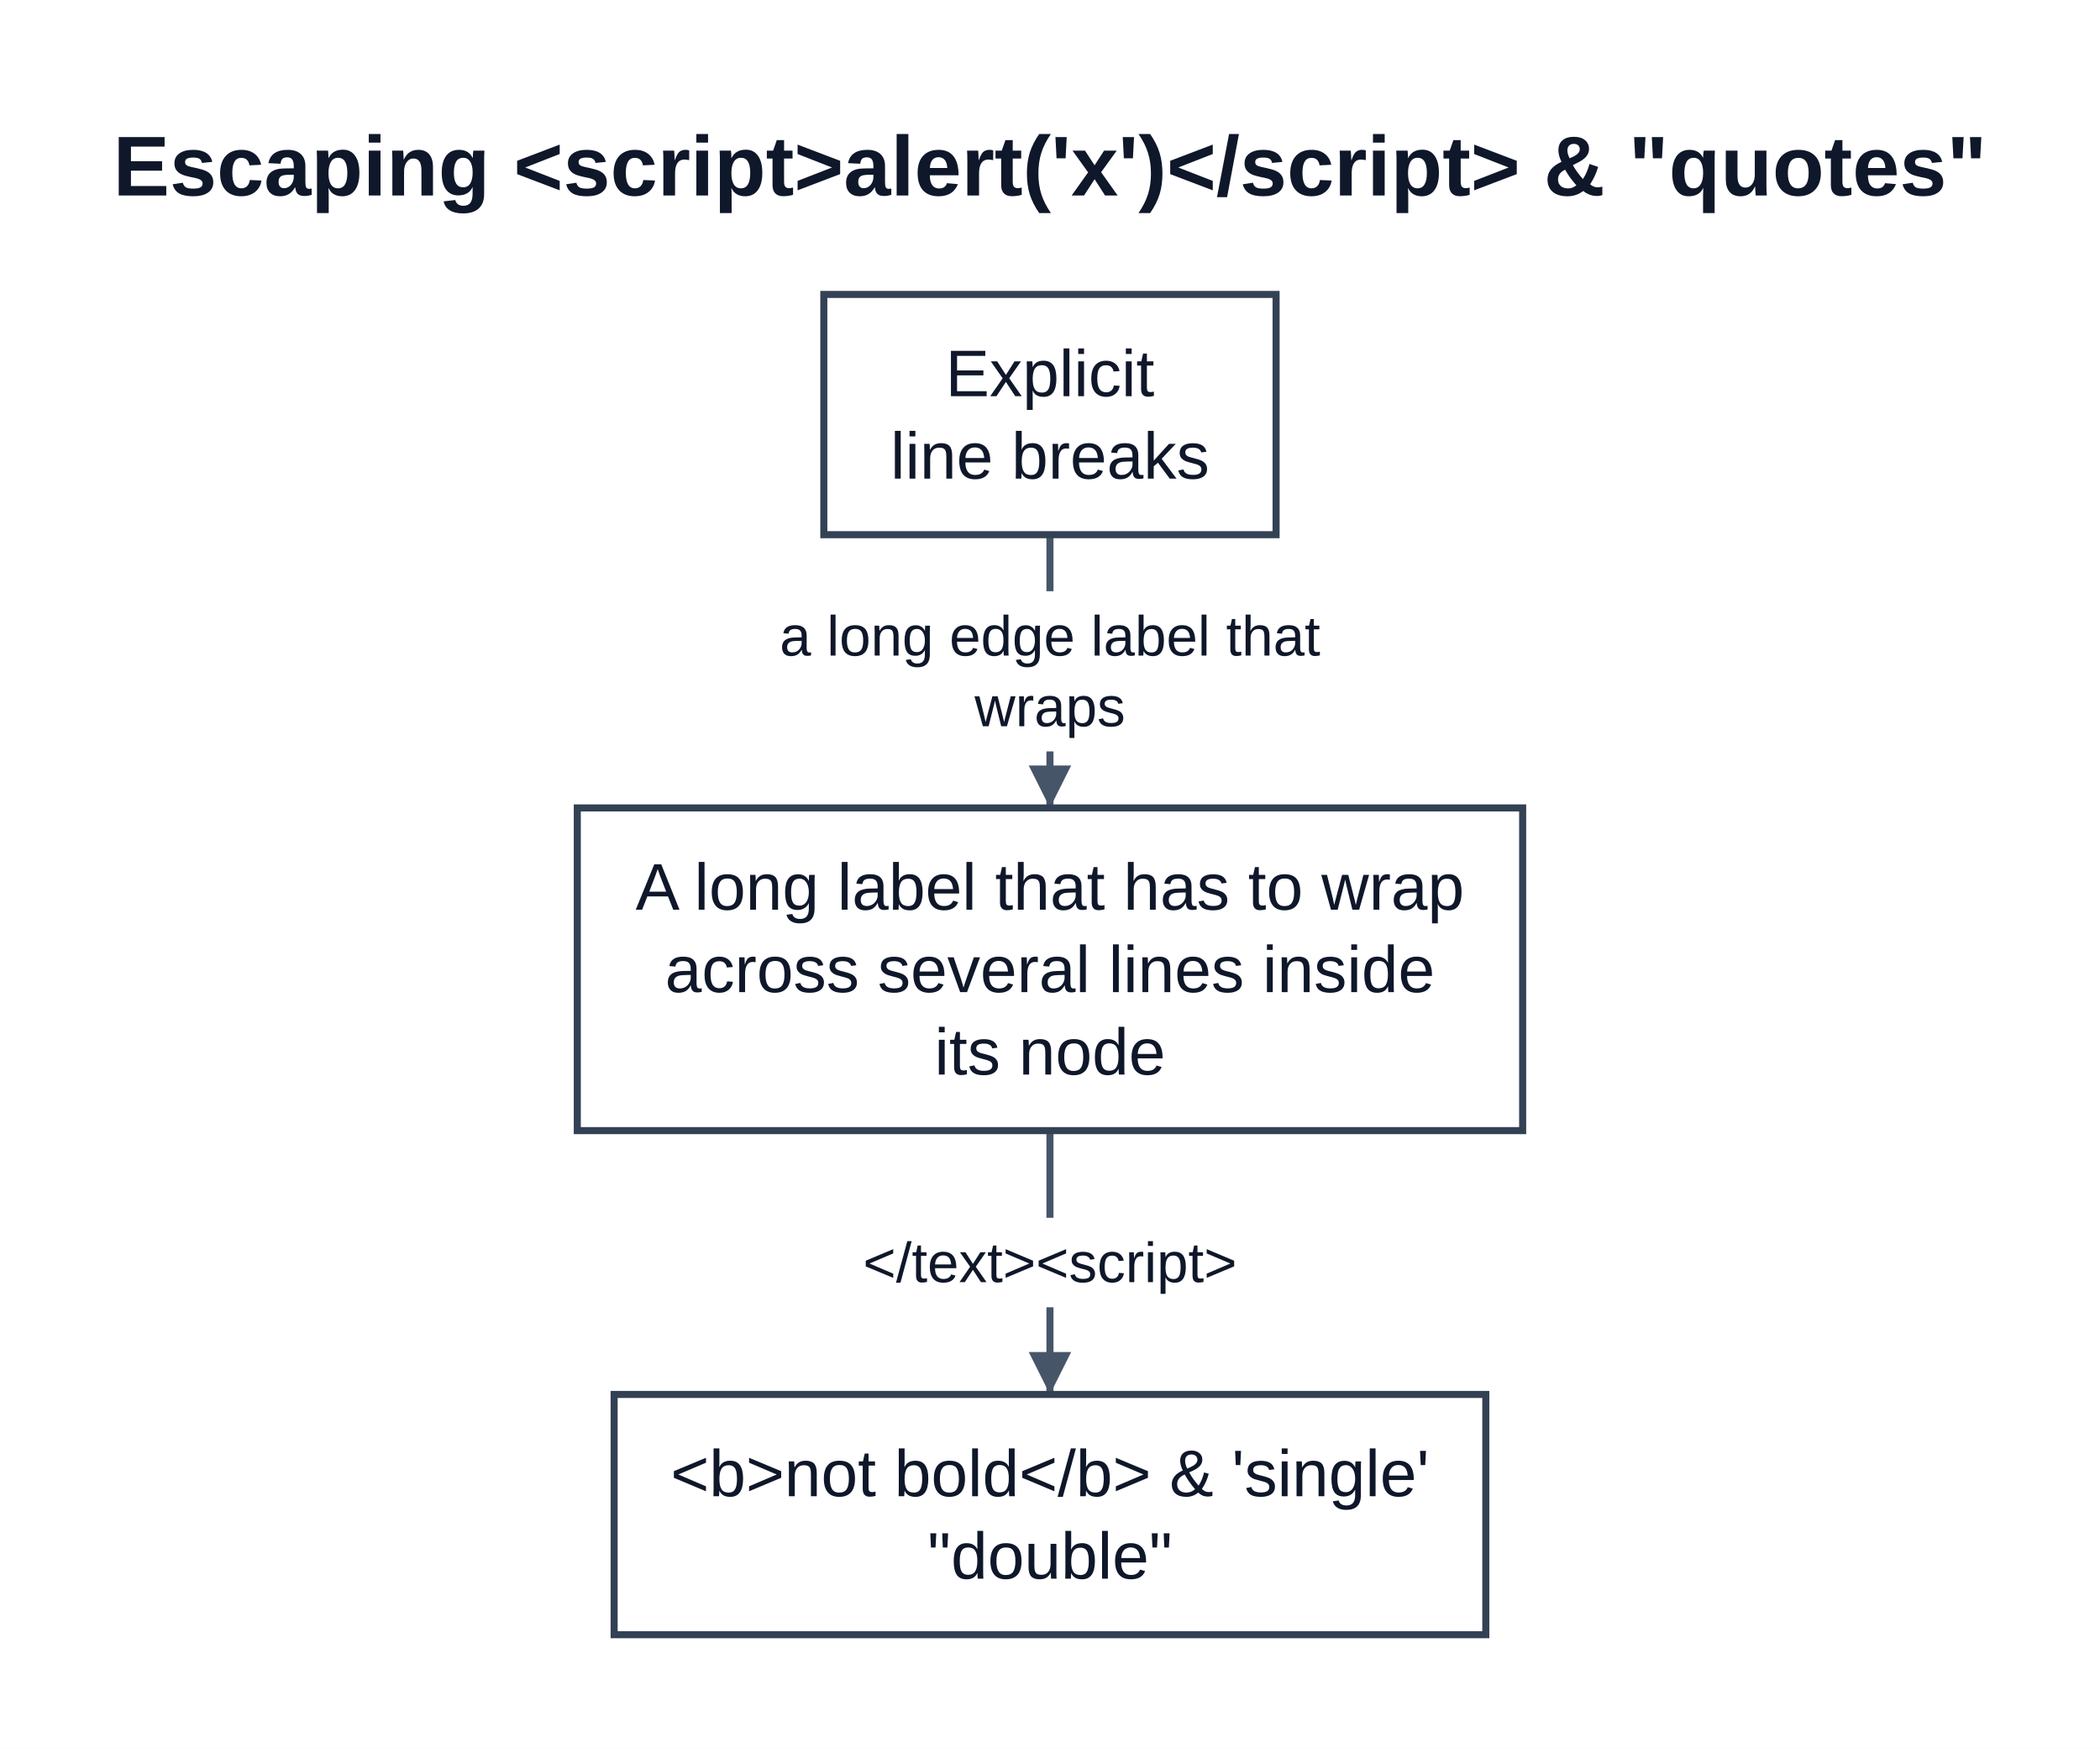
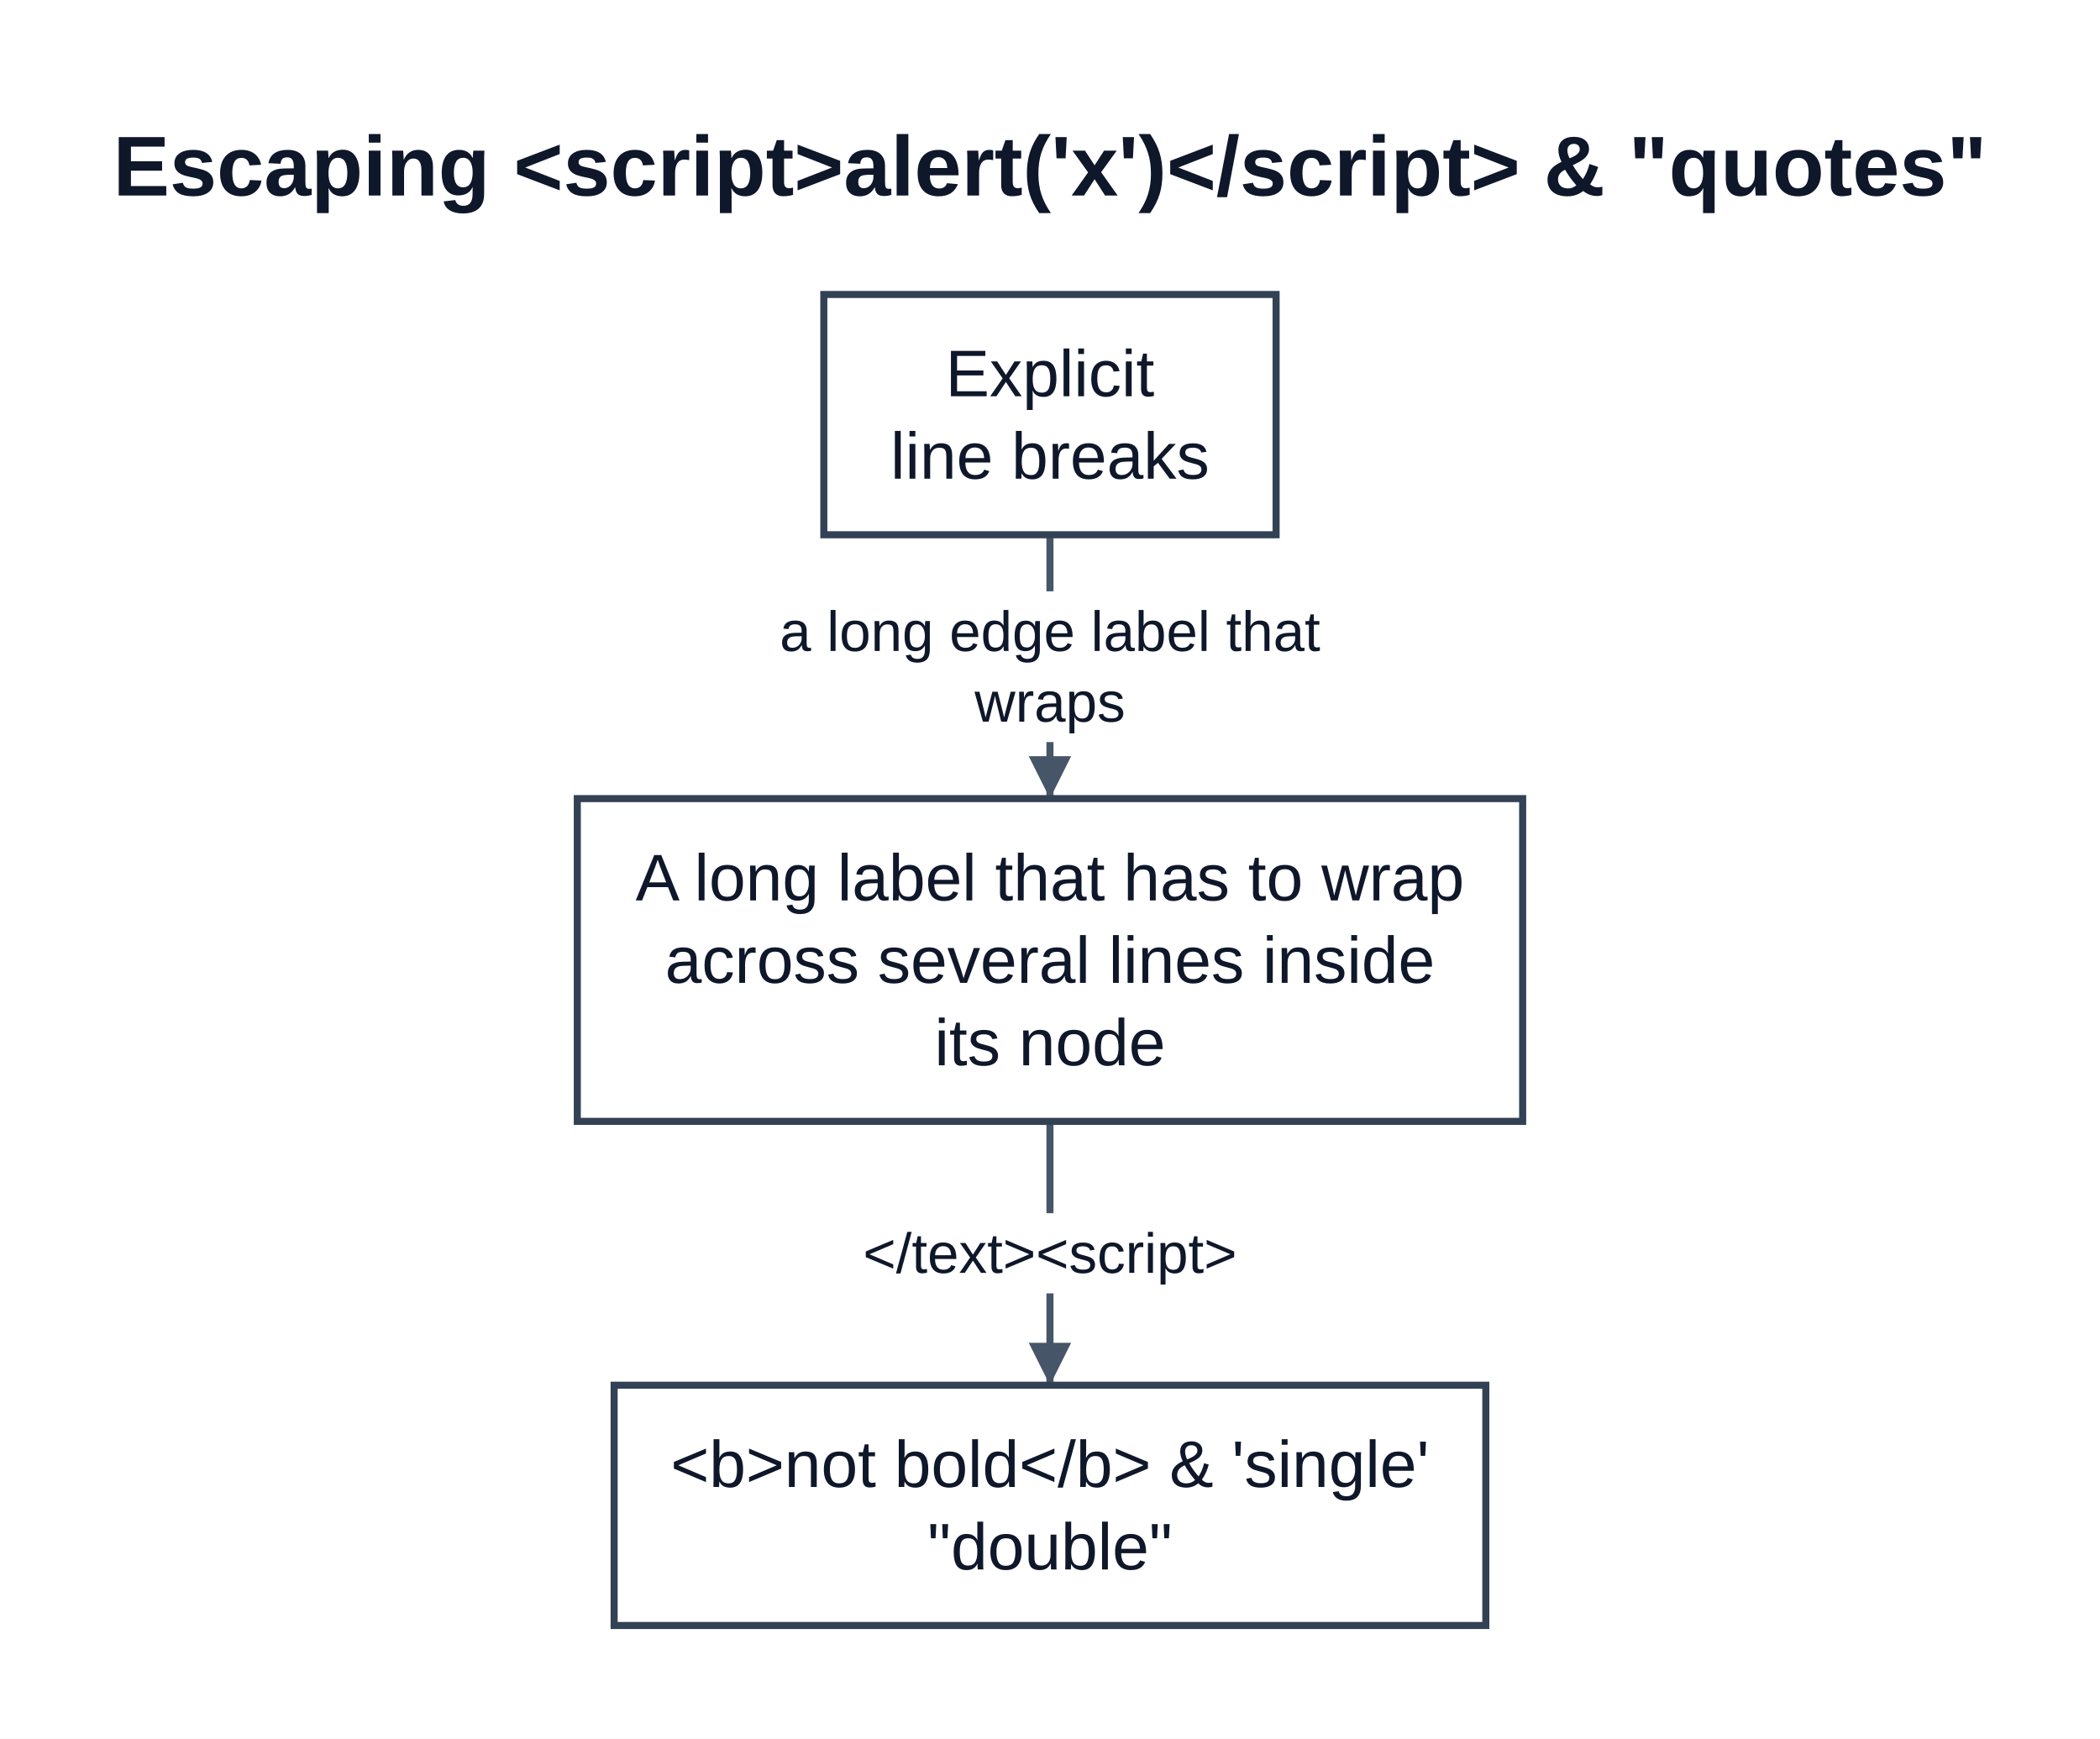
- <svg xmlns="http://www.w3.org/2000/svg" version="1.1" width="445.76" height="371" viewBox="0 0 445.76 371" class="jtd jtd-flowchart">
+ <svg xmlns="http://www.w3.org/2000/svg" version="1.1" width="445.76" height="369" viewBox="0 0 445.76 369" class="jtd jtd-flowchart">
  <defs>
    <marker id="jtd-arrow" viewBox="0 0 10 10" refX="10" refY="5" markerWidth="9" markerHeight="9" markerUnits="userSpaceOnUse" orient="auto">
      <path d="M0 0L10 5L0 10Z" fill="#475569" />
    </marker>
  </defs>
-   <rect width="445.76" height="371" fill="#ffffff" />
+   <rect width="445.76" height="369" fill="#ffffff" />
  <g font-family="Arial, 'Liberation Sans', Helvetica, sans-serif" font-size="14" fill="#0f172a" style="font-kerning:none;font-variant-ligatures:none">
    <text x="222.88" y="41.49" text-anchor="middle" font-size="18" font-weight="bold" class="jtd-title">Escaping &lt;script&gt;alert('x')&lt;/script&gt; &amp; "quotes"</text>
    <g transform="translate(122.54 62.5)">
      <g id="e-edge:multi:0" class="jtd-edge">
-         <path d="M100.33 51L100.33 109" fill="none" stroke="#475569" stroke-width="1.5" marker-end="url(#jtd-arrow)" />
-         <rect x="38.95" y="63" width="122.76" height="34" rx="3" fill="#ffffff" />
-         <text x="100.33" y="76.66" text-anchor="middle" font-size="12">a long edge label that</text>
-         <text x="100.33" y="91.66" text-anchor="middle" font-size="12">wraps</text>
+         <path d="M100.33 51L100.33 107" fill="none" stroke="#475569" stroke-width="1.5" marker-end="url(#jtd-arrow)" />
+         <rect x="39.95" y="63" width="120.76" height="32" rx="2" fill="#ffffff" />
+         <text x="100.33" y="75.66" text-anchor="middle" font-size="12">a long edge label that</text>
+         <text x="100.33" y="90.66" text-anchor="middle" font-size="12">wraps</text>
      </g>
      <g id="e-edge:wrap:0" class="jtd-edge">
-         <path d="M100.33 177.5L100.33 233.5" fill="none" stroke="#475569" stroke-width="1.5" marker-end="url(#jtd-arrow)" />
-         <rect x="56.65" y="196" width="87.38" height="19" rx="3" fill="#ffffff" />
-         <text x="100.33" y="209.66" text-anchor="middle" font-size="12">&lt;/text&gt;&lt;script&gt;</text>
+         <path d="M100.33 175.5L100.33 231.5" fill="none" stroke="#475569" stroke-width="1.5" marker-end="url(#jtd-arrow)" />
+         <rect x="57.65" y="195" width="85.38" height="17" rx="2" fill="#ffffff" />
+         <text x="100.33" y="207.66" text-anchor="middle" font-size="12">&lt;/text&gt;&lt;script&gt;</text>
      </g>
      <g id="n-multi" class="jtd-node jtd-shape-process" transform="translate(52.33 0)">
        <path d="M0 0H96V51H0Z" fill="#ffffff" stroke="#334155" stroke-width="1.5" />
        <text x="48" y="21.6" text-anchor="middle">Explicit</text>
        <text x="48" y="39.1" text-anchor="middle">line breaks</text>
      </g>
-       <g id="n-wrap" class="jtd-node jtd-shape-process" transform="translate(0 109)">
+       <g id="n-wrap" class="jtd-node jtd-shape-process" transform="translate(0 107)">
        <path d="M0 0H200.67V68.5H0Z" fill="#ffffff" stroke="#334155" stroke-width="1.5" />
        <text x="100.33" y="21.6" text-anchor="middle">A long label that has to wrap</text>
        <text x="100.33" y="39.1" text-anchor="middle">across several lines inside</text>
        <text x="100.33" y="56.6" text-anchor="middle">its node</text>
      </g>
-       <g id="n-xss" class="jtd-node jtd-shape-process" transform="translate(7.82 233.5)">
+       <g id="n-xss" class="jtd-node jtd-shape-process" transform="translate(7.82 231.5)">
        <path d="M0 0H185.03V51H0Z" fill="#ffffff" stroke="#334155" stroke-width="1.5" />
        <text x="92.51" y="21.6" text-anchor="middle">&lt;b&gt;not bold&lt;/b&gt; &amp; 'single'</text>
        <text x="92.51" y="39.1" text-anchor="middle">"double"</text>
      </g>
    </g>
  </g>
</svg>
